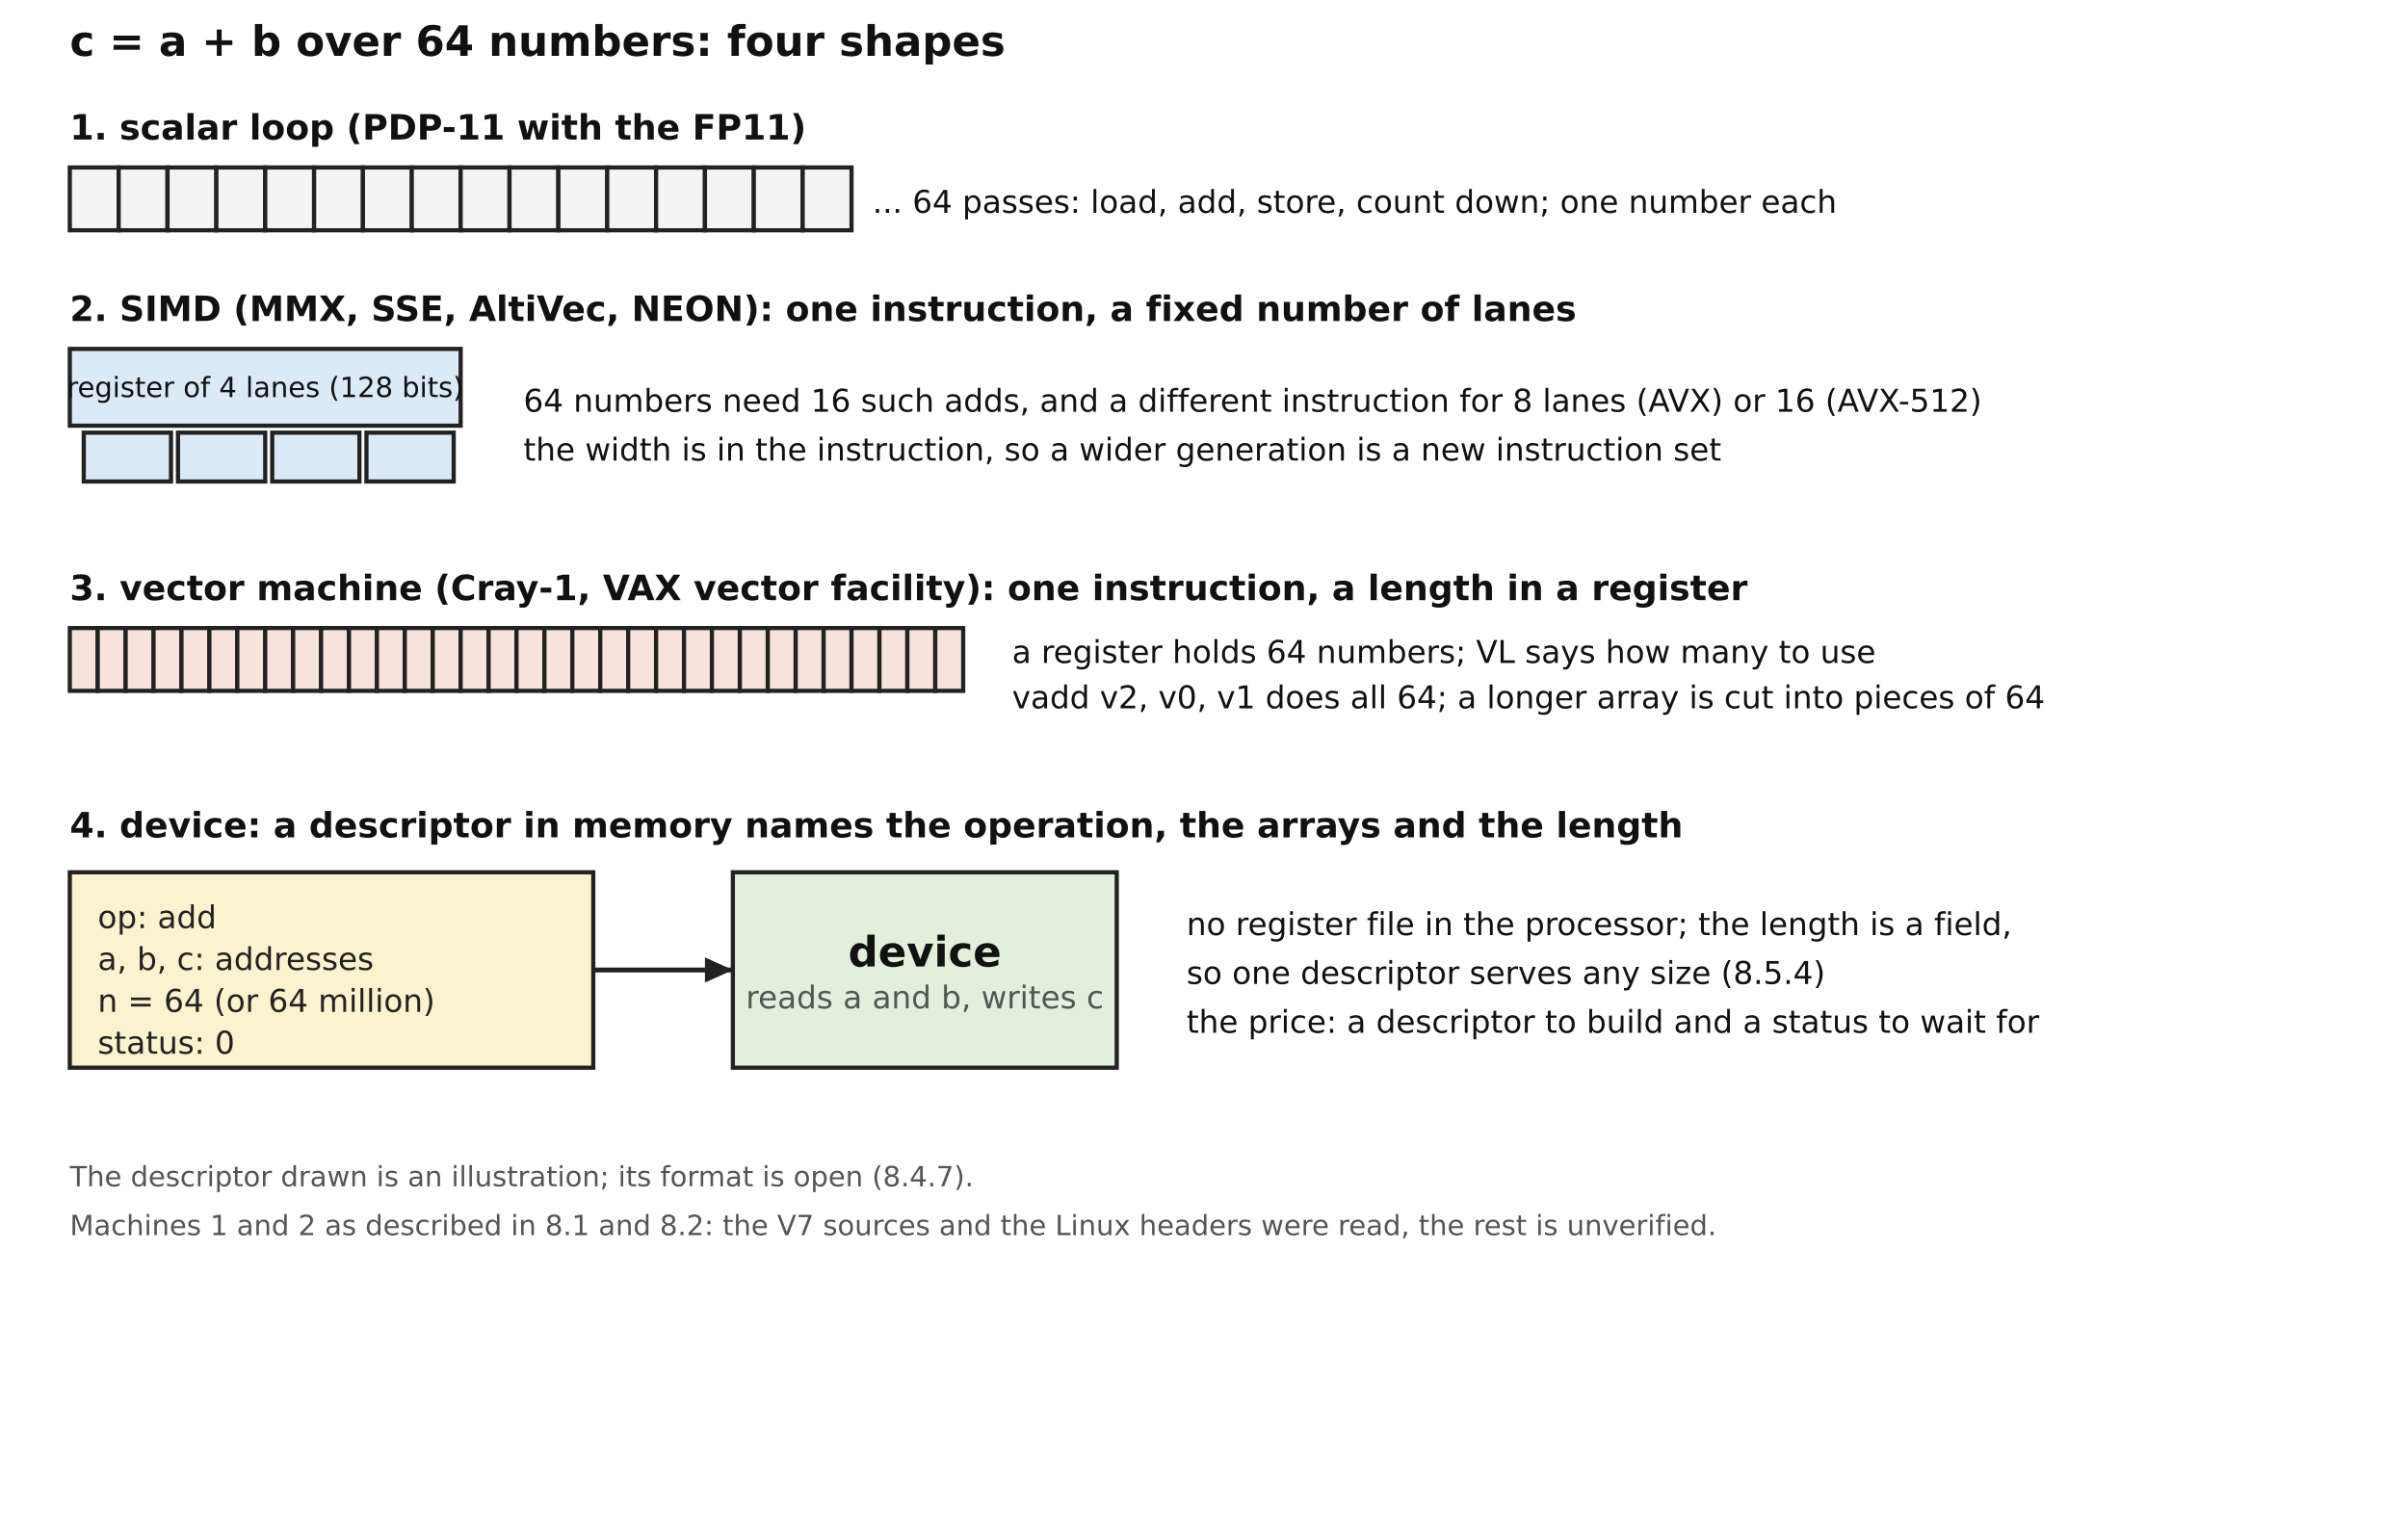
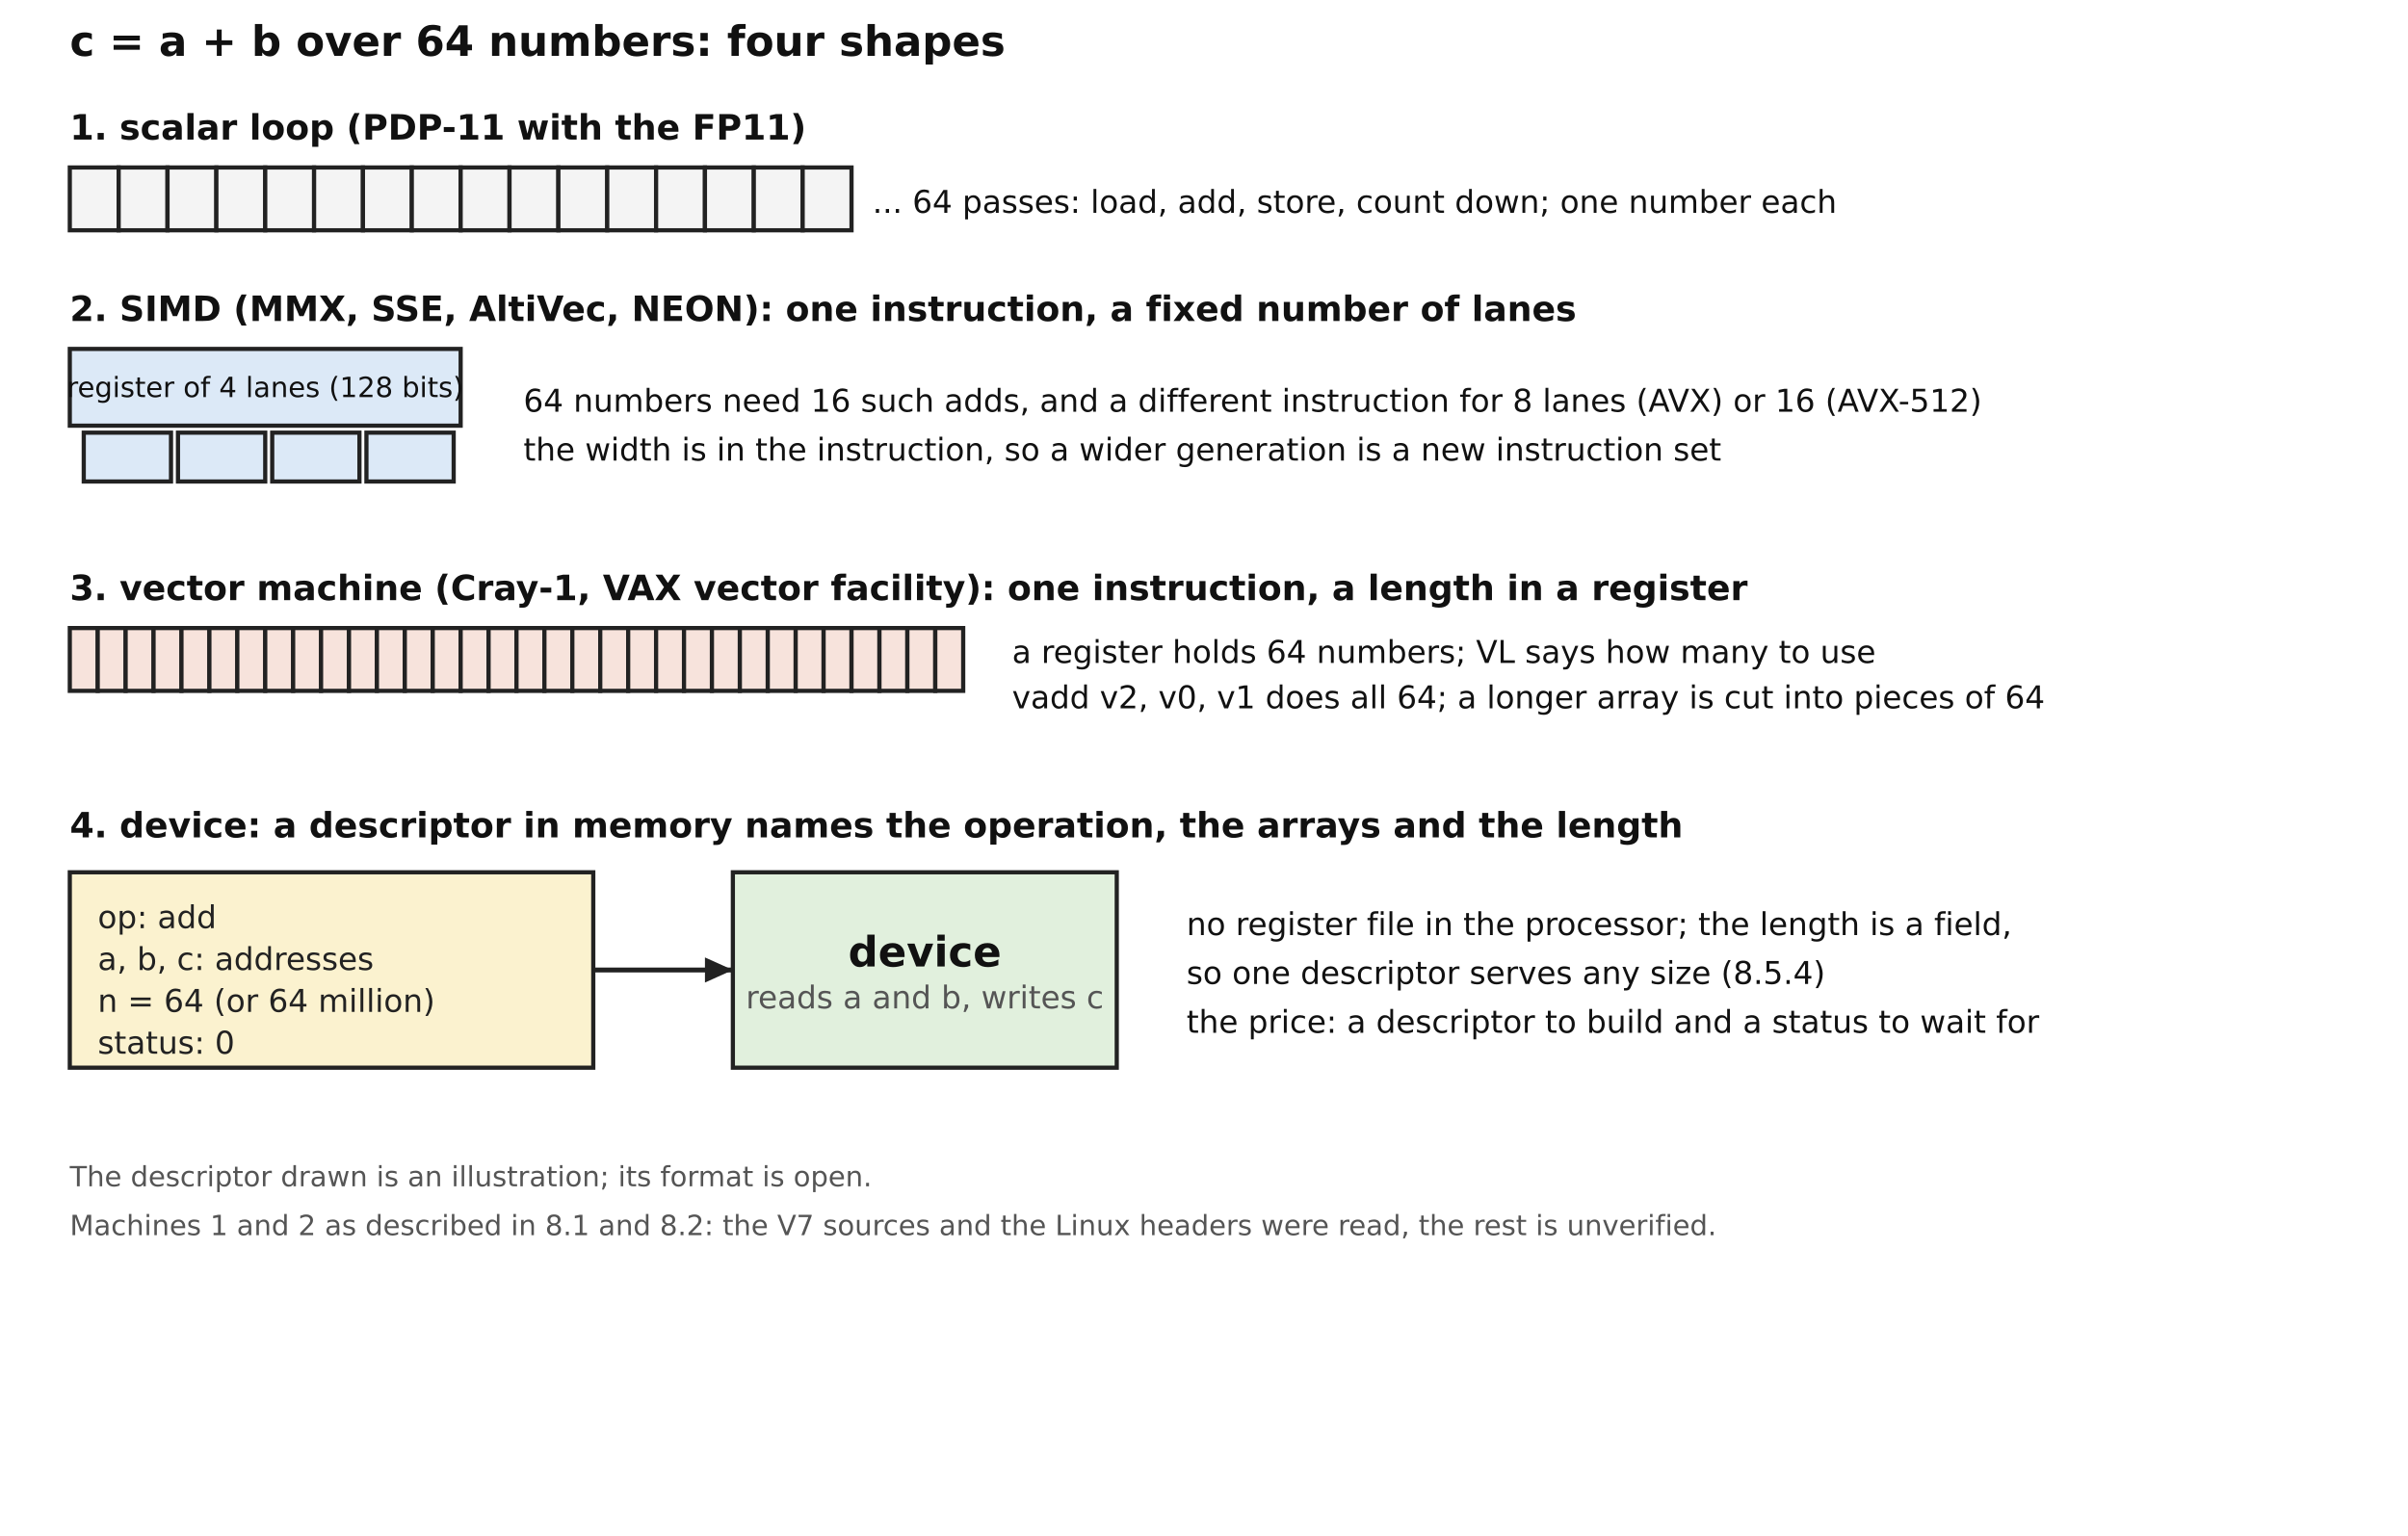
<svg xmlns="http://www.w3.org/2000/svg" width="690" height="440" viewBox="0 0 690 440" font-family="DejaVu Sans, sans-serif">
  <text x="20.0" y="16.0" font-size="12" text-anchor="start" fill="#111" font-family="DejaVu Sans, sans-serif" font-weight="bold">c = a + b over 64 numbers: four shapes</text>
  <text x="20.0" y="40.0" font-size="10" text-anchor="start" fill="#111" font-family="DejaVu Sans, sans-serif" font-weight="bold">1. scalar loop (PDP-11 with the FP11)</text>
  <rect x="20.0" y="48.0" width="14.0" height="18.0" fill="#f4f4f4" stroke="#222" stroke-width="1.2" />
  <rect x="34.0" y="48.0" width="14.0" height="18.0" fill="#f4f4f4" stroke="#222" stroke-width="1.2" />
  <rect x="48.0" y="48.0" width="14.0" height="18.0" fill="#f4f4f4" stroke="#222" stroke-width="1.2" />
  <rect x="62.0" y="48.0" width="14.0" height="18.0" fill="#f4f4f4" stroke="#222" stroke-width="1.2" />
  <rect x="76.0" y="48.0" width="14.0" height="18.0" fill="#f4f4f4" stroke="#222" stroke-width="1.2" />
  <rect x="90.0" y="48.0" width="14.0" height="18.0" fill="#f4f4f4" stroke="#222" stroke-width="1.2" />
  <rect x="104.0" y="48.0" width="14.0" height="18.0" fill="#f4f4f4" stroke="#222" stroke-width="1.2" />
  <rect x="118.0" y="48.0" width="14.0" height="18.0" fill="#f4f4f4" stroke="#222" stroke-width="1.2" />
  <rect x="132.0" y="48.0" width="14.0" height="18.0" fill="#f4f4f4" stroke="#222" stroke-width="1.2" />
  <rect x="146.0" y="48.0" width="14.0" height="18.0" fill="#f4f4f4" stroke="#222" stroke-width="1.2" />
  <rect x="160.0" y="48.0" width="14.0" height="18.0" fill="#f4f4f4" stroke="#222" stroke-width="1.2" />
  <rect x="174.0" y="48.0" width="14.0" height="18.0" fill="#f4f4f4" stroke="#222" stroke-width="1.2" />
  <rect x="188.0" y="48.0" width="14.0" height="18.0" fill="#f4f4f4" stroke="#222" stroke-width="1.2" />
  <rect x="202.0" y="48.0" width="14.0" height="18.0" fill="#f4f4f4" stroke="#222" stroke-width="1.2" />
  <rect x="216.0" y="48.0" width="14.0" height="18.0" fill="#f4f4f4" stroke="#222" stroke-width="1.2" />
  <rect x="230.0" y="48.0" width="14.0" height="18.0" fill="#f4f4f4" stroke="#222" stroke-width="1.2" />
  <text x="250.0" y="61.0" font-size="9" text-anchor="start" fill="#111" font-family="DejaVu Sans, sans-serif">... 64 passes: load, add, store, count down; one number each</text>
  <text x="20.0" y="92.0" font-size="10" text-anchor="start" fill="#111" font-family="DejaVu Sans, sans-serif" font-weight="bold">2. SIMD (MMX, SSE, AltiVec, NEON): one instruction, a fixed number of lanes</text>
  <rect x="20.0" y="100.0" width="112.0" height="22.0" fill="#dce9f7" stroke="#222" stroke-width="1.2" />
  <text x="76.0" y="113.8" font-size="8" text-anchor="middle" fill="#111" font-family="DejaVu Sans, sans-serif">register of 4 lanes (128 bits)</text>
  <rect x="24.0" y="124.0" width="25.0" height="14.0" fill="#dce9f7" stroke="#222" stroke-width="1.2" />
  <rect x="51.0" y="124.0" width="25.0" height="14.0" fill="#dce9f7" stroke="#222" stroke-width="1.2" />
  <rect x="78.0" y="124.0" width="25.0" height="14.0" fill="#dce9f7" stroke="#222" stroke-width="1.2" />
  <rect x="105.0" y="124.0" width="25.0" height="14.0" fill="#dce9f7" stroke="#222" stroke-width="1.2" />
  <text x="150.0" y="118.0" font-size="9" text-anchor="start" fill="#111" font-family="DejaVu Sans, sans-serif">64 numbers need 16 such adds, and a different instruction for 8 lanes (AVX) or 16 (AVX-512)</text>
  <text x="150.0" y="132.0" font-size="9" text-anchor="start" fill="#111" font-family="DejaVu Sans, sans-serif">the width is in the instruction, so a wider generation is a new instruction set</text>
  <text x="20.0" y="172.0" font-size="10" text-anchor="start" fill="#111" font-family="DejaVu Sans, sans-serif" font-weight="bold">3. vector machine (Cray-1, VAX vector facility): one instruction, a length in a register</text>
  <rect x="20.0" y="180.0" width="8.0" height="18.0" fill="#f7e3dc" stroke="#222" stroke-width="1.2" />
  <rect x="28.0" y="180.0" width="8.0" height="18.0" fill="#f7e3dc" stroke="#222" stroke-width="1.2" />
  <rect x="36.0" y="180.0" width="8.0" height="18.0" fill="#f7e3dc" stroke="#222" stroke-width="1.2" />
  <rect x="44.0" y="180.0" width="8.0" height="18.0" fill="#f7e3dc" stroke="#222" stroke-width="1.2" />
  <rect x="52.0" y="180.0" width="8.0" height="18.0" fill="#f7e3dc" stroke="#222" stroke-width="1.2" />
  <rect x="60.0" y="180.0" width="8.0" height="18.0" fill="#f7e3dc" stroke="#222" stroke-width="1.2" />
  <rect x="68.0" y="180.0" width="8.0" height="18.0" fill="#f7e3dc" stroke="#222" stroke-width="1.2" />
  <rect x="76.0" y="180.0" width="8.0" height="18.0" fill="#f7e3dc" stroke="#222" stroke-width="1.2" />
  <rect x="84.0" y="180.0" width="8.0" height="18.0" fill="#f7e3dc" stroke="#222" stroke-width="1.2" />
  <rect x="92.0" y="180.0" width="8.0" height="18.0" fill="#f7e3dc" stroke="#222" stroke-width="1.2" />
  <rect x="100.0" y="180.0" width="8.0" height="18.0" fill="#f7e3dc" stroke="#222" stroke-width="1.2" />
  <rect x="108.0" y="180.0" width="8.0" height="18.0" fill="#f7e3dc" stroke="#222" stroke-width="1.2" />
  <rect x="116.0" y="180.0" width="8.0" height="18.0" fill="#f7e3dc" stroke="#222" stroke-width="1.2" />
  <rect x="124.0" y="180.0" width="8.0" height="18.0" fill="#f7e3dc" stroke="#222" stroke-width="1.2" />
  <rect x="132.0" y="180.0" width="8.0" height="18.0" fill="#f7e3dc" stroke="#222" stroke-width="1.2" />
  <rect x="140.0" y="180.0" width="8.0" height="18.0" fill="#f7e3dc" stroke="#222" stroke-width="1.2" />
  <rect x="148.0" y="180.0" width="8.0" height="18.0" fill="#f7e3dc" stroke="#222" stroke-width="1.2" />
  <rect x="156.0" y="180.0" width="8.0" height="18.0" fill="#f7e3dc" stroke="#222" stroke-width="1.2" />
  <rect x="164.0" y="180.0" width="8.0" height="18.0" fill="#f7e3dc" stroke="#222" stroke-width="1.2" />
  <rect x="172.0" y="180.0" width="8.0" height="18.0" fill="#f7e3dc" stroke="#222" stroke-width="1.2" />
  <rect x="180.0" y="180.0" width="8.0" height="18.0" fill="#f7e3dc" stroke="#222" stroke-width="1.2" />
  <rect x="188.0" y="180.0" width="8.0" height="18.0" fill="#f7e3dc" stroke="#222" stroke-width="1.2" />
  <rect x="196.0" y="180.0" width="8.0" height="18.0" fill="#f7e3dc" stroke="#222" stroke-width="1.2" />
  <rect x="204.0" y="180.0" width="8.0" height="18.0" fill="#f7e3dc" stroke="#222" stroke-width="1.2" />
  <rect x="212.0" y="180.0" width="8.0" height="18.0" fill="#f7e3dc" stroke="#222" stroke-width="1.2" />
  <rect x="220.0" y="180.0" width="8.0" height="18.0" fill="#f7e3dc" stroke="#222" stroke-width="1.2" />
  <rect x="228.0" y="180.0" width="8.0" height="18.0" fill="#f7e3dc" stroke="#222" stroke-width="1.2" />
  <rect x="236.0" y="180.0" width="8.0" height="18.0" fill="#f7e3dc" stroke="#222" stroke-width="1.2" />
  <rect x="244.0" y="180.0" width="8.0" height="18.0" fill="#f7e3dc" stroke="#222" stroke-width="1.2" />
  <rect x="252.0" y="180.0" width="8.0" height="18.0" fill="#f7e3dc" stroke="#222" stroke-width="1.2" />
  <rect x="260.0" y="180.0" width="8.0" height="18.0" fill="#f7e3dc" stroke="#222" stroke-width="1.2" />
  <rect x="268.0" y="180.0" width="8.0" height="18.0" fill="#f7e3dc" stroke="#222" stroke-width="1.2" />
  <text x="290.0" y="190.0" font-size="9" text-anchor="start" fill="#111" font-family="DejaVu Sans, sans-serif">a register holds 64 numbers; VL says how many to use</text>
  <text x="290.0" y="203.0" font-size="9" text-anchor="start" fill="#111" font-family="DejaVu Sans, sans-serif">vadd v2, v0, v1 does all 64; a longer array is cut into pieces of 64</text>
  <text x="20.0" y="240.0" font-size="10" text-anchor="start" fill="#111" font-family="DejaVu Sans, sans-serif" font-weight="bold">4. device: a descriptor in memory names the operation, the arrays and the length</text>
  <rect x="20.0" y="250.0" width="150.0" height="56.0" fill="#fbf2cf" stroke="#222" stroke-width="1.2" />
  <text x="28.0" y="266.0" font-size="9" text-anchor="start" fill="#222" font-family="DejaVu Sans, sans-serif">op: add</text>
  <text x="28.0" y="278.0" font-size="9" text-anchor="start" fill="#222" font-family="DejaVu Sans, sans-serif">a, b, c: addresses</text>
  <text x="28.0" y="290.0" font-size="9" text-anchor="start" fill="#222" font-family="DejaVu Sans, sans-serif">n = 64 (or 64 million)</text>
  <text x="28.0" y="302.0" font-size="9" text-anchor="start" fill="#222" font-family="DejaVu Sans, sans-serif">status: 0</text>
  <rect x="210.0" y="250.0" width="110.0" height="56.0" fill="#e1f0dd" stroke="#222" stroke-width="1.2" />
  <text x="265.0" y="277.0" font-size="12" text-anchor="middle" fill="#111" font-family="DejaVu Sans, sans-serif" font-weight="bold">device</text>
  <text x="265.0" y="289.0" font-size="9" text-anchor="middle" fill="#555" font-family="DejaVu Sans, sans-serif">reads a and b, writes c</text>
  <path d="M170.0,278.0 L210.0,278.0" fill="none" stroke="#222" stroke-width="1.4" />
  <polygon points="210.0,278.0 202.0,281.6 202.0,274.4" fill="#222" />
  <text x="340.0" y="268.0" font-size="9" text-anchor="start" fill="#111" font-family="DejaVu Sans, sans-serif">no register file in the processor; the length is a field,</text>
  <text x="340.0" y="282.0" font-size="9" text-anchor="start" fill="#111" font-family="DejaVu Sans, sans-serif">so one descriptor serves any size (8.5.4)</text>
  <text x="340.0" y="296.0" font-size="9" text-anchor="start" fill="#111" font-family="DejaVu Sans, sans-serif">the price: a descriptor to build and a status to wait for</text>
-   <text x="20.0" y="340.0" font-size="8" text-anchor="start" fill="#555" font-family="DejaVu Sans, sans-serif">The descriptor drawn is an illustration; its format is open (8.4.7).</text>
+   <text x="20.0" y="340.0" font-size="8" text-anchor="start" fill="#555" font-family="DejaVu Sans, sans-serif">The descriptor drawn is an illustration; its format is open.</text>
  <text x="20.0" y="354.0" font-size="8" text-anchor="start" fill="#555" font-family="DejaVu Sans, sans-serif">Machines 1 and 2 as described in 8.1 and 8.2: the V7 sources and the Linux headers were read, the rest is unverified.</text>
</svg>
